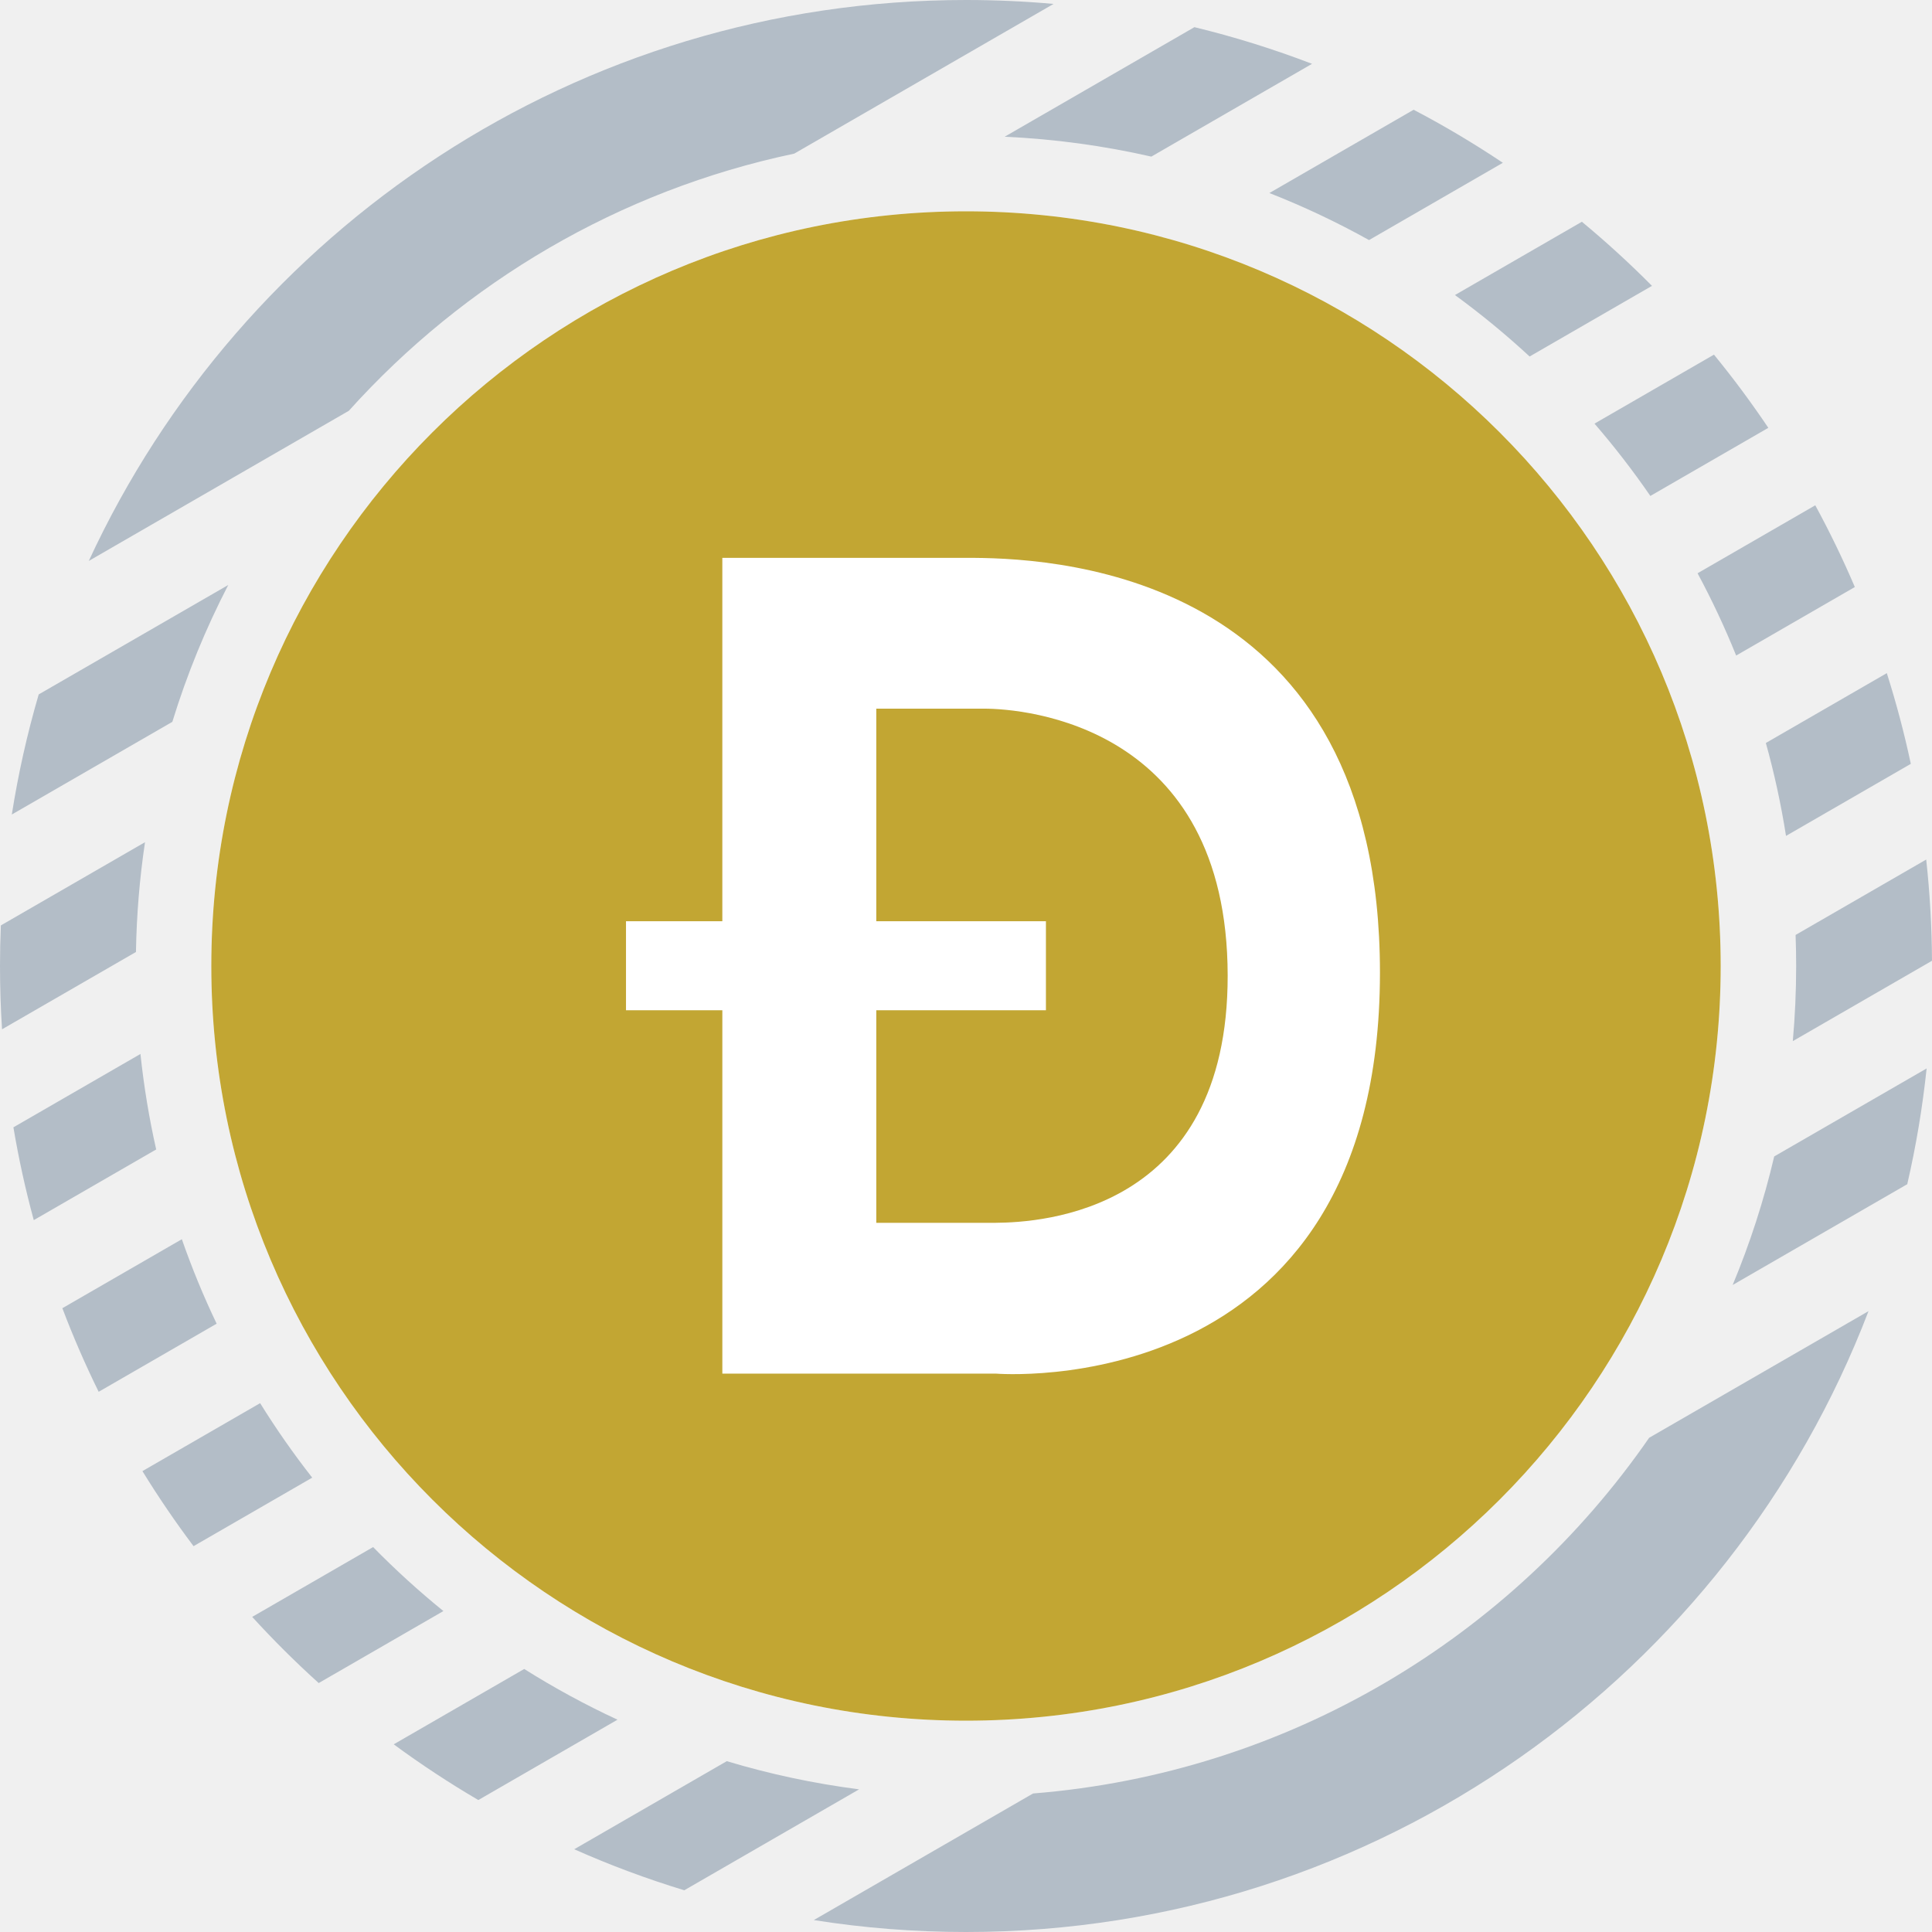
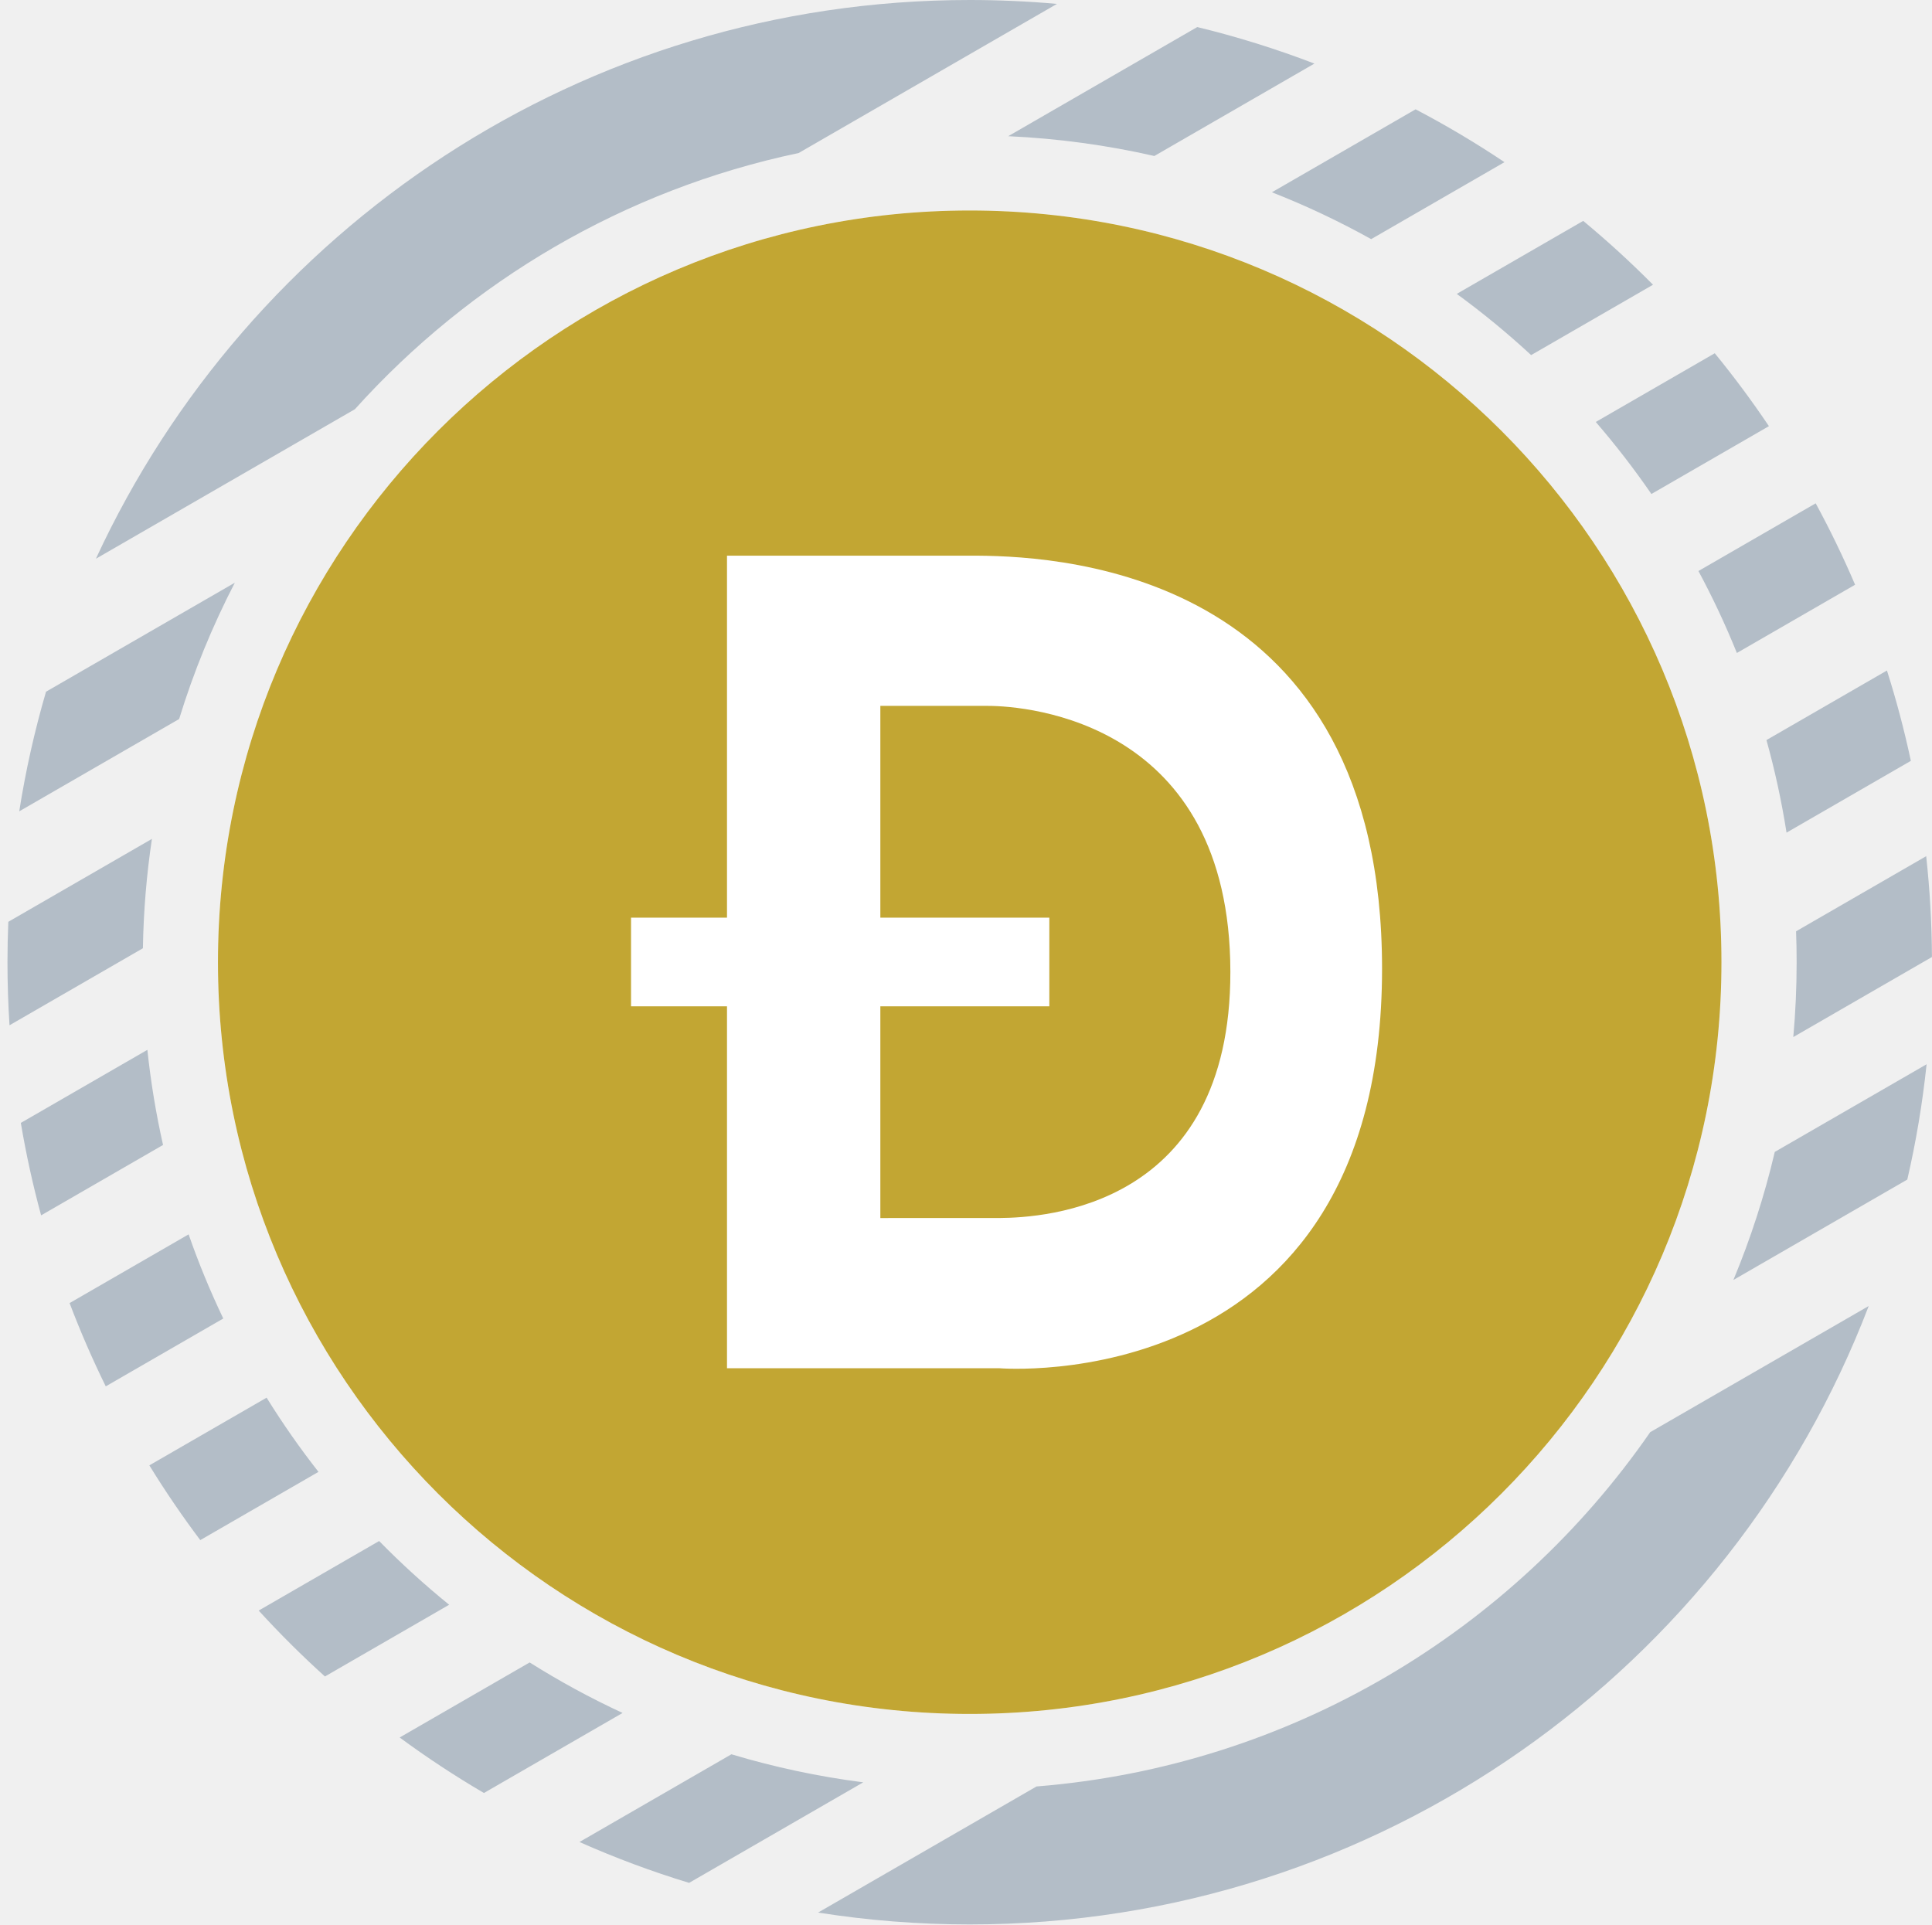
- <svg xmlns="http://www.w3.org/2000/svg" width="256" height="256" viewBox="0 0 256 256" fill="none">
-   <path fill-rule="evenodd" clip-rule="evenodd" d="M18.872 194.93C20.977 198.355 23.239 201.674 25.647 204.875L41.371 195.797C38.897 192.641 36.592 189.345 34.469 185.925L18.872 194.93ZM224.936 75.96C226.831 79.483 228.54 83.122 230.05 86.863L245.775 77.785C244.194 74.082 242.443 70.468 240.533 66.954L224.936 75.96ZM234.312 56.69L218.68 65.715C216.387 62.383 213.915 59.184 211.279 56.132L227.109 46.992C229.657 50.105 232.062 53.342 234.312 56.69ZM28.706 175.396L13.074 184.421C11.303 180.821 9.696 177.124 8.263 173.343L24.096 164.202C25.431 168.034 26.972 171.77 28.706 175.396ZM1.565 107.928C2.419 102.503 3.614 97.191 5.128 92.014L30.245 77.513C27.261 83.279 24.772 89.343 22.835 95.648L1.565 107.928ZM46.218 54.435C61.514 37.441 82.03 25.24 105.242 20.357L139.603 0.519C135.781 0.175 131.911 0 128 0C76.474 0 32.059 30.445 11.763 74.327L46.218 54.435ZM152.558 20.752C146.268 19.317 139.772 18.422 133.122 18.117L158.267 3.599C163.6 4.893 168.803 6.52 173.852 8.458L152.558 20.752ZM107.832 254.42C114.402 255.46 121.138 256 128 256C182.58 256 229.181 221.839 247.589 173.732L218.522 190.513C200.253 216.918 170.729 234.941 136.885 237.646L107.832 254.42ZM229.585 170.269L252.721 156.912C253.877 151.905 254.739 146.786 255.289 141.574L235.092 153.234C233.713 159.108 231.864 164.8 229.585 170.269ZM113.837 237.097L90.671 250.471C85.674 248.95 80.805 247.131 76.088 245.035L96.302 233.364C101.969 235.067 107.827 236.324 113.837 237.097ZM4.475 161.673C3.381 157.649 2.478 153.546 1.777 149.375L18.61 139.656C19.063 143.952 19.762 148.174 20.695 152.309L4.475 161.673ZM202.683 47.238C199.548 44.338 196.245 41.618 192.788 39.094L209.607 29.384C212.841 32.063 215.941 34.898 218.895 37.878L202.683 47.238ZM181.404 31.811L199.137 21.572C195.335 19.026 191.389 16.677 187.313 14.542L168.2 25.577C172.758 27.367 177.167 29.453 181.404 31.811ZM0.27 136.388L18.015 126.143C18.097 121.207 18.504 116.351 19.215 111.594L0.111 122.624C0.037 124.407 0 126.199 0 128C0 130.818 0.091 133.615 0.27 136.388ZM52.17 231.131C55.768 233.781 59.51 236.247 63.381 238.515L81.823 227.868C77.547 225.887 73.42 223.64 69.462 221.148L52.17 231.131ZM237.924 123.886C237.975 125.251 238 126.623 238 128C238 131.356 237.85 134.676 237.556 137.955L255.998 127.308C255.974 122.777 255.715 118.302 255.232 113.894L237.924 123.886ZM253.193 101.214L236.657 110.761C235.998 106.574 235.103 102.464 233.985 98.448L250.012 89.195C251.26 93.122 252.324 97.132 253.193 101.214ZM58.754 213.474L42.23 223.014C39.153 220.235 36.212 217.308 33.417 214.246L49.439 204.995C52.379 207.994 55.489 210.826 58.754 213.474Z" fill="#B3BDC7" />
-   <circle cx="128" cy="128" r="100" fill="white" />
-   <path d="M128 28C183.229 28 228 72.771 228 128C228 183.229 183.229 228 128 228C72.771 228 28 183.229 28 128C28 72.771 72.771 28 128 28ZM129.073 73.92L95.713 73.921V122.07H82.948V133.864H95.714V182.01H131.93C131.93 182.01 182.851 186.278 182.851 128.869C182.851 76.577 141.096 74.013 129.073 73.92ZM130.4 93.9C135.744 93.9 162.63 96.051 162.673 129.258C162.714 160.62 137.95 161.975 131.954 162.028L116.112 162.03V133.863H138.591V122.069H116.112V93.9H130.4Z" fill="#C2A633" />
+ <svg xmlns="http://www.w3.org/2000/svg" width="257" height="256" viewBox="0 0 257 256" fill="none">
+   <path fill-rule="evenodd" clip-rule="evenodd" d="M19.866 194.93C21.971 198.355 24.233 201.674 26.641 204.875L42.365 195.797C39.891 192.641 37.586 189.345 35.464 185.925L19.866 194.93ZM225.93 75.96C227.825 79.483 229.535 83.122 231.044 86.863L246.769 77.785C245.188 74.082 243.437 70.468 241.527 66.954L225.93 75.96ZM235.306 56.69L219.674 65.715C217.381 62.383 214.909 59.184 212.273 56.132L228.103 46.992C230.652 50.105 233.056 53.342 235.306 56.69ZM29.701 175.396L14.068 184.421C12.297 180.821 10.69 177.124 9.257 173.343L25.09 164.202C26.425 168.034 27.966 171.77 29.701 175.396ZM2.559 107.928C3.413 102.503 4.609 97.191 6.122 92.014L31.239 77.513C28.255 83.279 25.766 89.343 23.829 95.648L2.559 107.928ZM47.212 54.435C62.508 37.441 83.024 25.24 106.236 20.357L140.597 0.519C136.775 0.175 132.905 0 128.994 0C77.468 0 33.053 30.445 12.757 74.327L47.212 54.435ZM153.553 20.752C147.262 19.317 140.766 18.422 134.116 18.117L159.261 3.599C164.595 4.893 169.798 6.52 174.847 8.458L153.553 20.752ZM108.826 254.42C115.396 255.46 122.132 256 128.994 256C183.574 256 230.175 221.839 248.583 173.732L219.517 190.513C201.247 216.918 171.723 234.941 137.879 237.646L108.826 254.42ZM230.58 170.269L253.715 156.912C254.871 151.905 255.734 146.786 256.283 141.574L236.086 153.234C234.707 159.108 232.858 164.8 230.58 170.269ZM114.831 237.097L91.666 250.471C86.668 248.95 81.8 247.131 77.082 245.035L97.297 233.364C102.963 235.067 108.821 236.324 114.831 237.097ZM5.469 161.673C4.375 157.649 3.472 153.546 2.771 149.375L19.604 139.656C20.057 143.952 20.757 148.174 21.689 152.309L5.469 161.673ZM203.677 47.238C200.543 44.338 197.239 41.618 193.782 39.094L210.601 29.384C213.835 32.063 216.935 34.898 219.889 37.878L203.677 47.238ZM182.398 31.811L200.132 21.572C196.329 19.026 192.383 16.677 188.307 14.542L169.194 25.577C173.752 27.367 178.161 29.453 182.398 31.811ZM1.265 136.388L19.009 126.143C19.091 121.207 19.498 116.351 20.209 111.594L1.105 122.624C1.031 124.407 0.994 126.199 0.994 128C0.994 130.818 1.085 133.615 1.265 136.388ZM53.165 231.131C56.762 233.781 60.504 236.247 64.375 238.515L82.817 227.868C78.541 225.887 74.414 223.64 70.456 221.148L53.165 231.131ZM238.919 123.886C238.969 125.251 238.994 126.623 238.994 128C238.994 131.356 238.844 134.676 238.55 137.955L256.992 127.308C256.968 122.777 256.709 118.302 256.226 113.894L238.919 123.886ZM254.187 101.214L237.651 110.761C236.992 106.574 236.097 102.464 234.979 98.448L251.006 89.195C252.254 93.122 253.318 97.132 254.187 101.214ZM59.748 213.474L43.224 223.014C40.147 220.235 37.206 217.308 34.411 214.246L50.434 204.995C53.373 207.994 56.483 210.826 59.748 213.474Z" fill="#B3BDC7" />
+   <circle cx="128.994" cy="128" r="100" fill="white" />
+   <path d="M128.994 28C184.223 28 228.994 72.771 228.994 128C228.994 183.229 184.223 228 128.994 228C73.765 228 28.994 183.229 28.994 128C28.994 72.771 73.765 28 128.994 28ZM130.067 73.92L96.707 73.921V122.07H83.942V133.864H96.708V182.01H132.924C132.924 182.01 183.845 186.278 183.845 128.869C183.845 76.577 142.09 74.013 130.067 73.92ZM131.394 93.9C136.738 93.9 163.624 96.051 163.667 129.258C163.708 160.62 138.944 161.975 132.949 162.028L117.106 162.03V133.863H139.585V122.069H117.106V93.9H131.394Z" fill="#C2A633" />
</svg>
